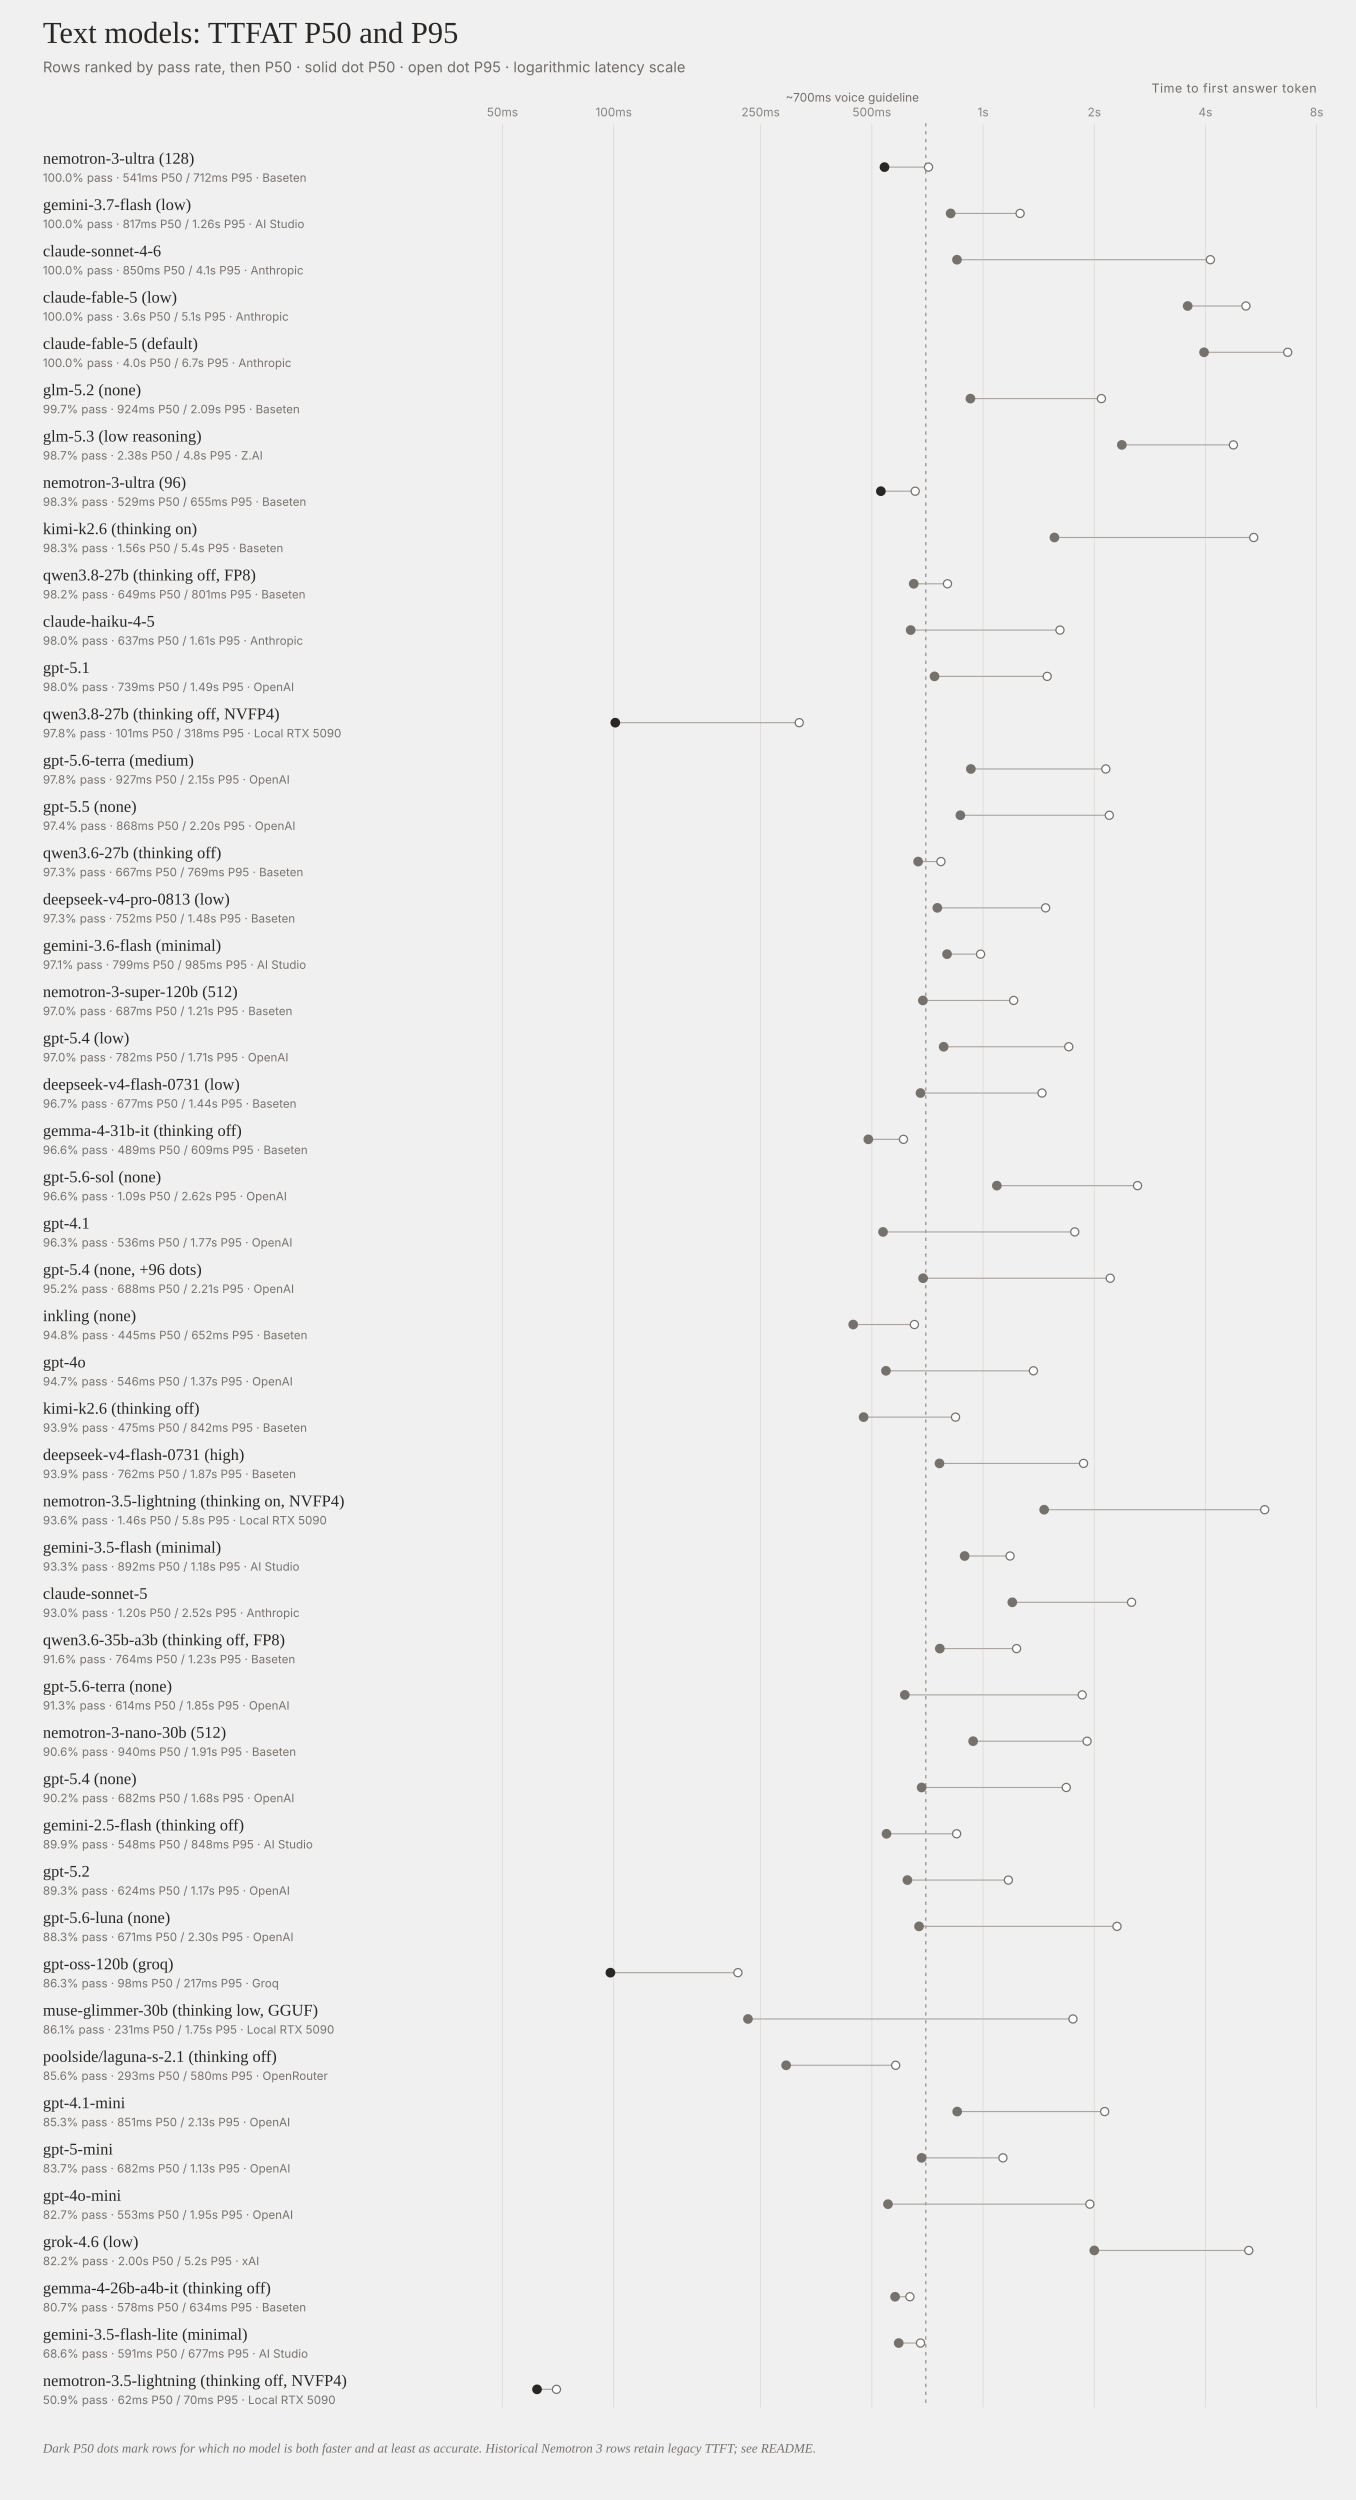
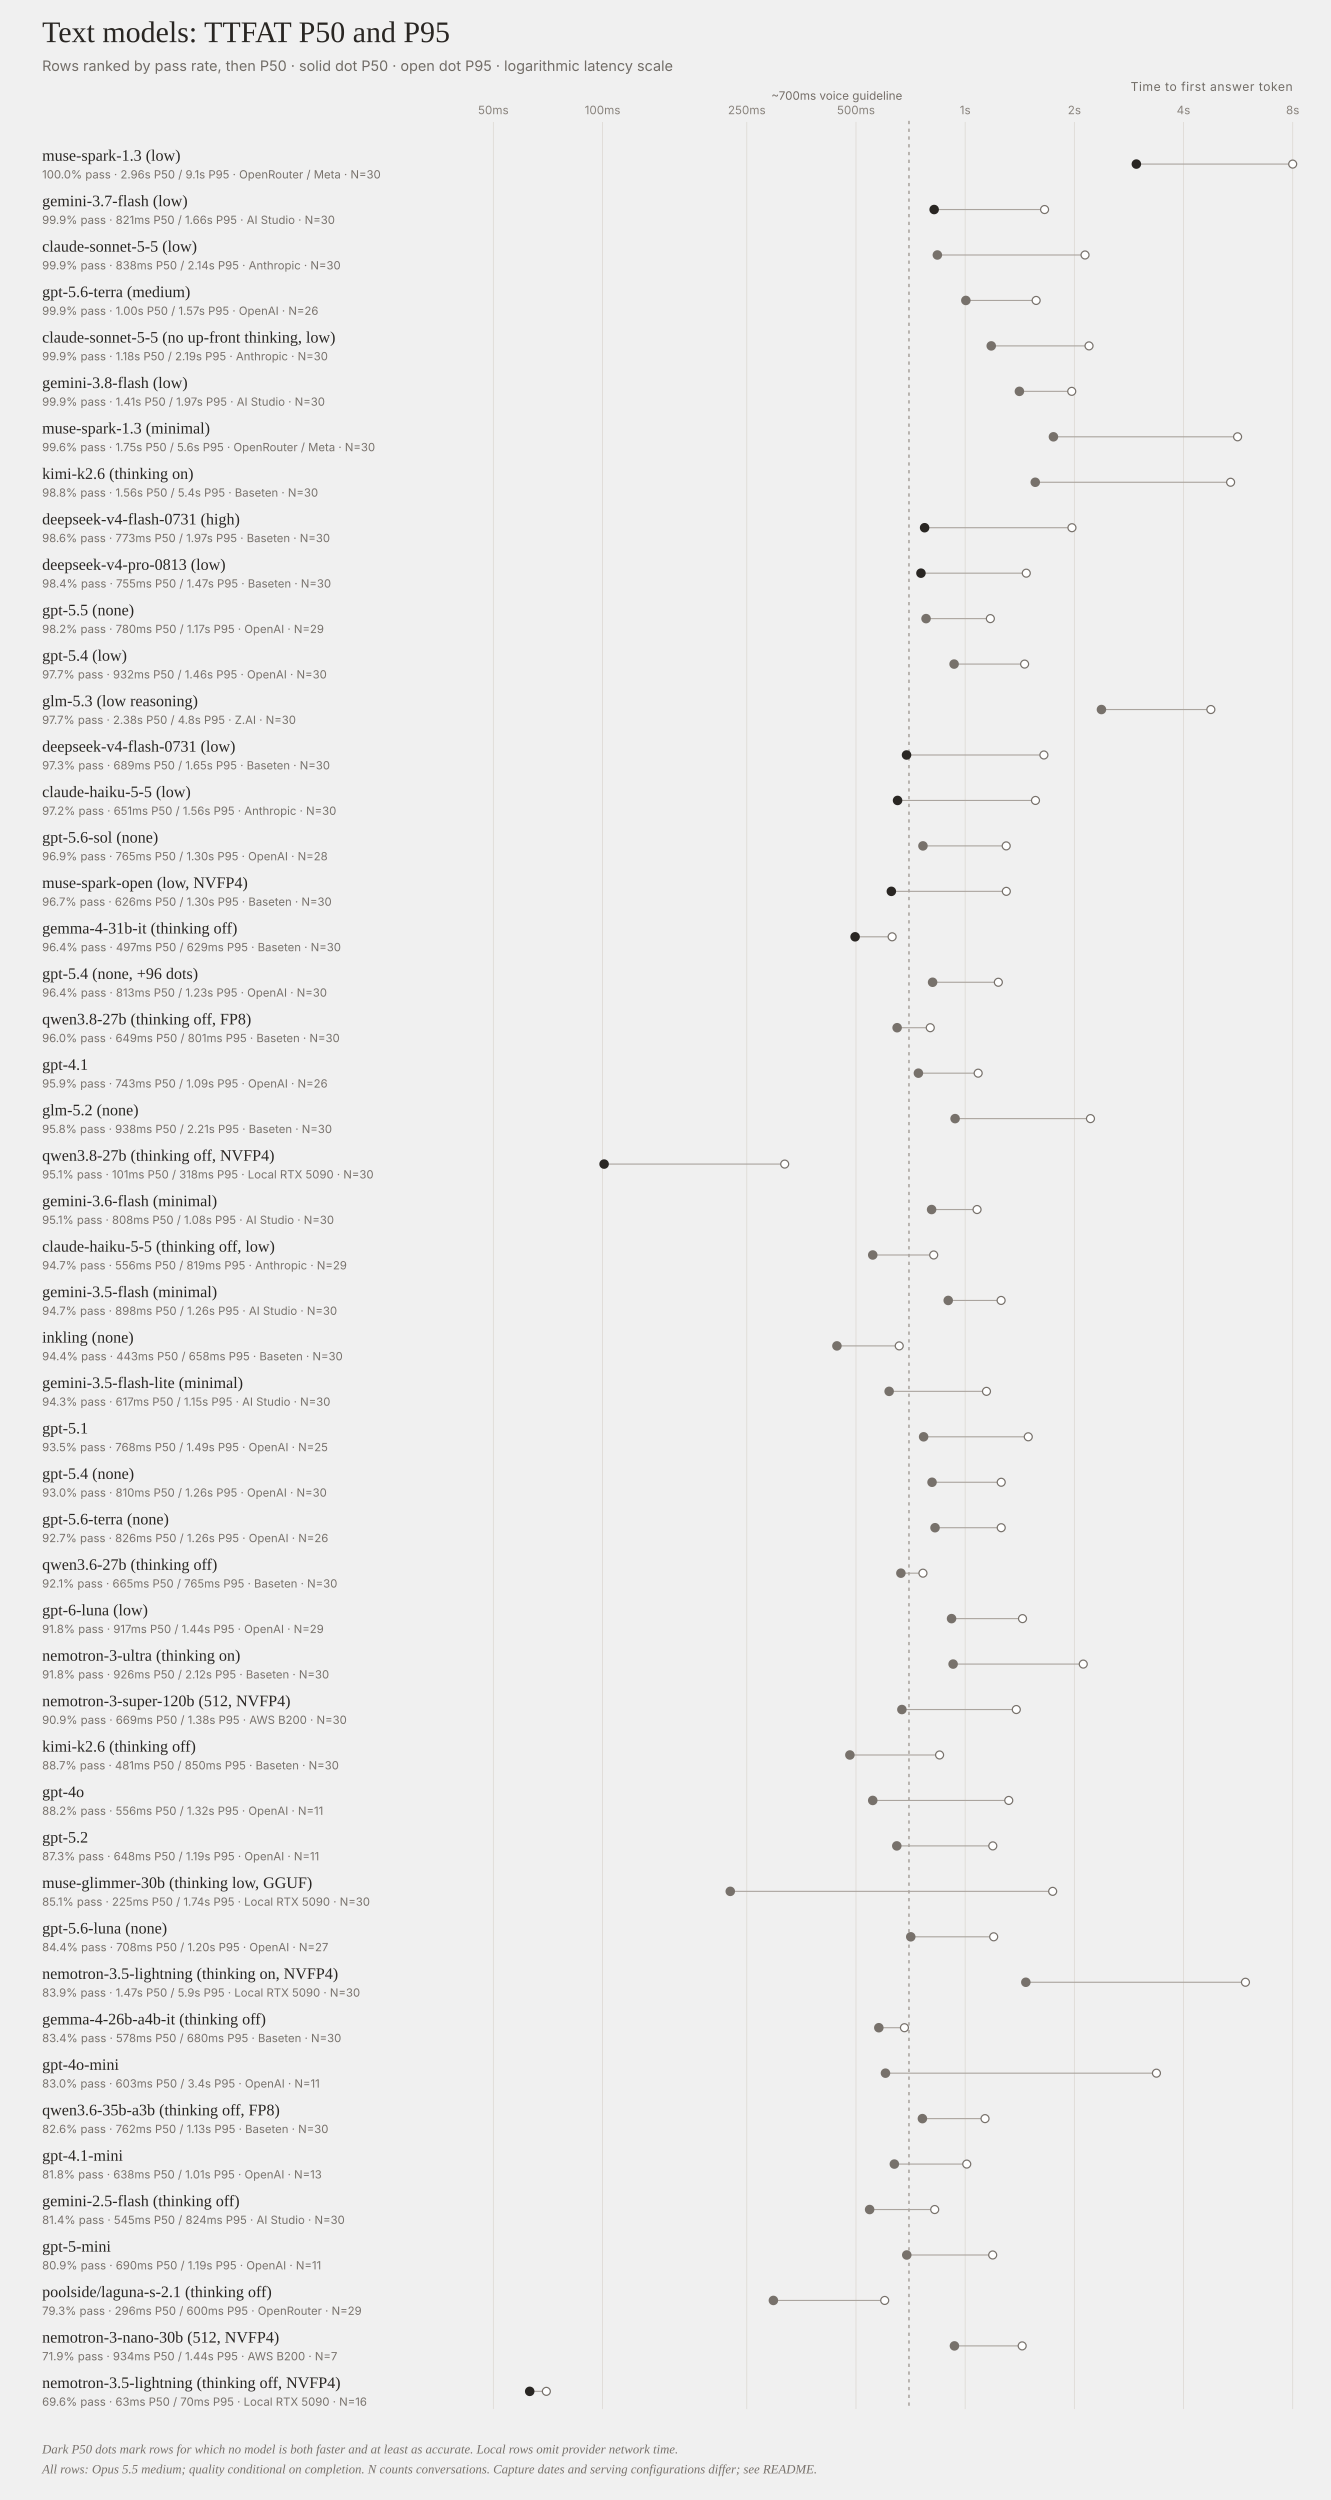
- <svg xmlns="http://www.w3.org/2000/svg" viewBox="0 0 1200 2214" role="img" aria-labelledby="title desc">
+ <svg xmlns="http://www.w3.org/2000/svg" viewBox="0 0 1200 2255" role="img" aria-labelledby="title desc">
  <style>
    text { fill: #292623; font-family: ui-sans-serif, -apple-system, BlinkMacSystemFont, 'Segoe UI', sans-serif; font-variant-numeric: tabular-nums; }
    .title, .model { font-family: Georgia, 'Times New Roman', serif; }
    .title { font-size: 27px; }
    .subtitle { fill: #716c66; font-size: 13px; }
    .axis-label { fill: #716c66; font-size: 11px; letter-spacing: .04em; text-transform: uppercase; }
    .tick { fill: #88827c; font-size: 10.5px; }
    .guide { stroke: #dedad5; stroke-width: .75; }
    .target { stroke: #8c847c; stroke-width: 1; stroke-dasharray: 3 4; }
    .target-label { fill: #736c66; font-size: 10.5px; }
    .model { font-size: 14.5px; }
    .meta { fill: #77716b; font-size: 10.25px; }
    .range { stroke: #aaa49e; stroke-width: 1; }
    .p50 { fill: #77716b; }
    .p50.frontier { fill: #292623; }
    .p95 { fill: #fff; stroke: #77716b; stroke-width: 1.1; }
    .note { fill: #77716b; font-family: Georgia, 'Times New Roman', serif; font-size: 11.5px; font-style: italic; }
  </style>
  <text class="title" x="38" y="38">Text models: TTFAT P50 and P95</text>
  <text class="subtitle" x="38" y="64">Rows ranked by pass rate, then P50 · solid dot P50 · open dot P95 · logarithmic latency scale</text>
  <text class="axis-label" x="1166" y="82" text-anchor="end">Time to first answer token</text>
-   <line class="guide" x1="445.0" y1="110" x2="445.0" y2="2132" />
+   <line class="guide" x1="445.0" y1="110" x2="445.0" y2="2173" />
  <text class="tick" x="445.0" y="103" text-anchor="middle">50ms</text>
-   <line class="guide" x1="543.5" y1="110" x2="543.5" y2="2132" />
+   <line class="guide" x1="543.5" y1="110" x2="543.5" y2="2173" />
  <text class="tick" x="543.5" y="103" text-anchor="middle">100ms</text>
-   <line class="guide" x1="673.6" y1="110" x2="673.6" y2="2132" />
+   <line class="guide" x1="673.6" y1="110" x2="673.6" y2="2173" />
  <text class="tick" x="673.6" y="103" text-anchor="middle">250ms</text>
-   <line class="guide" x1="772.1" y1="110" x2="772.1" y2="2132" />
+   <line class="guide" x1="772.1" y1="110" x2="772.1" y2="2173" />
  <text class="tick" x="772.1" y="103" text-anchor="middle">500ms</text>
-   <line class="guide" x1="870.6" y1="110" x2="870.6" y2="2132" />
+   <line class="guide" x1="870.6" y1="110" x2="870.6" y2="2173" />
  <text class="tick" x="870.6" y="103" text-anchor="middle">1s</text>
-   <line class="guide" x1="969.1" y1="110" x2="969.1" y2="2132" />
+   <line class="guide" x1="969.1" y1="110" x2="969.1" y2="2173" />
  <text class="tick" x="969.1" y="103" text-anchor="middle">2s</text>
-   <line class="guide" x1="1067.5" y1="110" x2="1067.5" y2="2132" />
+   <line class="guide" x1="1067.5" y1="110" x2="1067.5" y2="2173" />
  <text class="tick" x="1067.5" y="103" text-anchor="middle">4s</text>
-   <line class="guide" x1="1166.0" y1="110" x2="1166.0" y2="2132" />
+   <line class="guide" x1="1166.0" y1="110" x2="1166.0" y2="2173" />
  <text class="tick" x="1166.0" y="103" text-anchor="middle">8s</text>
-   <line class="target" x1="819.9" y1="109" x2="819.9" y2="2132" />
+   <line class="target" x1="819.9" y1="109" x2="819.9" y2="2173" />
  <text class="target-label" x="813.9" y="90" text-anchor="end">~700ms voice guideline</text>
-   <text class="model" x="38" y="145">nemotron-3-ultra (128)</text>
-   <text class="meta" x="38" y="161">100.0% pass · 541ms P50 / 712ms P95 · Baseten</text>
-   <line class="range" x1="783.3" y1="148" x2="822.3" y2="148" />
-   <circle class="p50 frontier" cx="783.3" cy="148" r="4.3" />
-   <circle class="p95" cx="822.3" cy="148" r="3.6" />
+   <text class="model" x="38" y="145">muse-spark-1.3 (low)</text>
+   <text class="meta" x="38" y="161">100.0% pass · 2.96s P50 / 9.1s P95 · OpenRouter / Meta · N=30</text>
+   <line class="range" x1="1025.0" y1="148" x2="1166.0" y2="148" />
+   <circle class="p50 frontier" cx="1025.0" cy="148" r="4.3" />
+   <circle class="p95" cx="1166.0" cy="148" r="3.6" />
  <text class="model" x="38" y="186">gemini-3.7-flash (low)</text>
-   <text class="meta" x="38" y="202">100.0% pass · 817ms P50 / 1.26s P95 · AI Studio</text>
-   <line class="range" x1="841.9" y1="189" x2="903.4" y2="189" />
-   <circle class="p50" cx="841.9" cy="189" r="4.3" />
-   <circle class="p95" cx="903.4" cy="189" r="3.6" />
-   <text class="model" x="38" y="227">claude-sonnet-4-6</text>
-   <text class="meta" x="38" y="243">100.0% pass · 850ms P50 / 4.1s P95 · Anthropic</text>
-   <line class="range" x1="847.5" y1="230" x2="1071.9" y2="230" />
-   <circle class="p50" cx="847.5" cy="230" r="4.3" />
-   <circle class="p95" cx="1071.9" cy="230" r="3.6" />
-   <text class="model" x="38" y="268">claude-fable-5 (low)</text>
-   <text class="meta" x="38" y="284">100.0% pass · 3.6s P50 / 5.1s P95 · Anthropic</text>
-   <line class="range" x1="1051.8" y1="271" x2="1103.4" y2="271" />
-   <circle class="p50" cx="1051.8" cy="271" r="4.3" />
-   <circle class="p95" cx="1103.4" cy="271" r="3.6" />
-   <text class="model" x="38" y="309">claude-fable-5 (default)</text>
-   <text class="meta" x="38" y="325">100.0% pass · 4.0s P50 / 6.7s P95 · Anthropic</text>
-   <line class="range" x1="1066.3" y1="312" x2="1140.4" y2="312" />
-   <circle class="p50" cx="1066.3" cy="312" r="4.3" />
-   <circle class="p95" cx="1140.4" cy="312" r="3.6" />
-   <text class="model" x="38" y="350">glm-5.2 (none)</text>
-   <text class="meta" x="38" y="366">99.7% pass · 924ms P50 / 2.09s P95 · Baseten</text>
-   <line class="range" x1="859.4" y1="353" x2="975.4" y2="353" />
-   <circle class="p50" cx="859.4" cy="353" r="4.3" />
-   <circle class="p95" cx="975.4" cy="353" r="3.6" />
-   <text class="model" x="38" y="391">glm-5.3 (low reasoning)</text>
-   <text class="meta" x="38" y="407">98.7% pass · 2.38s P50 / 4.8s P95 · Z.AI</text>
-   <line class="range" x1="993.5" y1="394" x2="1092.3" y2="394" />
-   <circle class="p50" cx="993.5" cy="394" r="4.3" />
-   <circle class="p95" cx="1092.3" cy="394" r="3.6" />
-   <text class="model" x="38" y="432">nemotron-3-ultra (96)</text>
-   <text class="meta" x="38" y="448">98.3% pass · 529ms P50 / 655ms P95 · Baseten</text>
-   <line class="range" x1="780.1" y1="435" x2="810.5" y2="435" />
-   <circle class="p50 frontier" cx="780.1" cy="435" r="4.3" />
-   <circle class="p95" cx="810.5" cy="435" r="3.6" />
-   <text class="model" x="38" y="473">kimi-k2.6 (thinking on)</text>
-   <text class="meta" x="38" y="489">98.3% pass · 1.56s P50 / 5.4s P95 · Baseten</text>
-   <line class="range" x1="933.8" y1="476" x2="1110.3" y2="476" />
-   <circle class="p50" cx="933.8" cy="476" r="4.3" />
-   <circle class="p95" cx="1110.3" cy="476" r="3.6" />
-   <text class="model" x="38" y="514">qwen3.8-27b (thinking off, FP8)</text>
-   <text class="meta" x="38" y="530">98.2% pass · 649ms P50 / 801ms P95 · Baseten</text>
-   <line class="range" x1="809.2" y1="517" x2="839.1" y2="517" />
-   <circle class="p50" cx="809.2" cy="517" r="4.3" />
-   <circle class="p95" cx="839.1" cy="517" r="3.6" />
-   <text class="model" x="38" y="555">claude-haiku-4-5</text>
-   <text class="meta" x="38" y="571">98.0% pass · 637ms P50 / 1.61s P95 · Anthropic</text>
-   <line class="range" x1="806.5" y1="558" x2="938.7" y2="558" />
-   <circle class="p50" cx="806.5" cy="558" r="4.3" />
-   <circle class="p95" cx="938.7" cy="558" r="3.6" />
-   <text class="model" x="38" y="596">gpt-5.1</text>
-   <text class="meta" x="38" y="612">98.0% pass · 739ms P50 / 1.49s P95 · OpenAI</text>
-   <line class="range" x1="827.6" y1="599" x2="927.4" y2="599" />
-   <circle class="p50" cx="827.6" cy="599" r="4.3" />
-   <circle class="p95" cx="927.4" cy="599" r="3.6" />
-   <text class="model" x="38" y="637">qwen3.8-27b (thinking off, NVFP4)</text>
-   <text class="meta" x="38" y="653">97.8% pass · 101ms P50 / 318ms P95 · Local RTX 5090</text>
-   <line class="range" x1="544.9" y1="640" x2="707.8" y2="640" />
-   <circle class="p50 frontier" cx="544.9" cy="640" r="4.3" />
-   <circle class="p95" cx="707.8" cy="640" r="3.6" />
-   <text class="model" x="38" y="678">gpt-5.6-terra (medium)</text>
-   <text class="meta" x="38" y="694">97.8% pass · 927ms P50 / 2.15s P95 · OpenAI</text>
-   <line class="range" x1="859.8" y1="681" x2="979.3" y2="681" />
-   <circle class="p50" cx="859.8" cy="681" r="4.3" />
-   <circle class="p95" cx="979.3" cy="681" r="3.6" />
-   <text class="model" x="38" y="719">gpt-5.5 (none)</text>
-   <text class="meta" x="38" y="735">97.4% pass · 868ms P50 / 2.20s P95 · OpenAI</text>
-   <line class="range" x1="850.5" y1="722" x2="982.4" y2="722" />
-   <circle class="p50" cx="850.5" cy="722" r="4.3" />
-   <circle class="p95" cx="982.4" cy="722" r="3.6" />
-   <text class="model" x="38" y="760">qwen3.6-27b (thinking off)</text>
-   <text class="meta" x="38" y="776">97.3% pass · 667ms P50 / 769ms P95 · Baseten</text>
-   <line class="range" x1="813.1" y1="763" x2="833.3" y2="763" />
-   <circle class="p50" cx="813.1" cy="763" r="4.3" />
-   <circle class="p95" cx="833.3" cy="763" r="3.6" />
-   <text class="model" x="38" y="801">deepseek-v4-pro-0813 (low)</text>
-   <text class="meta" x="38" y="817">97.3% pass · 752ms P50 / 1.48s P95 · Baseten</text>
-   <line class="range" x1="830.1" y1="804" x2="926.0" y2="804" />
-   <circle class="p50" cx="830.1" cy="804" r="4.3" />
-   <circle class="p95" cx="926.0" cy="804" r="3.6" />
-   <text class="model" x="38" y="842">gemini-3.6-flash (minimal)</text>
-   <text class="meta" x="38" y="858">97.1% pass · 799ms P50 / 985ms P95 · AI Studio</text>
-   <line class="range" x1="838.7" y1="845" x2="868.4" y2="845" />
-   <circle class="p50" cx="838.7" cy="845" r="4.3" />
-   <circle class="p95" cx="868.4" cy="845" r="3.6" />
-   <text class="model" x="38" y="883">nemotron-3-super-120b (512)</text>
-   <text class="meta" x="38" y="899">97.0% pass · 687ms P50 / 1.21s P95 · Baseten</text>
-   <line class="range" x1="817.3" y1="886" x2="897.7" y2="886" />
-   <circle class="p50" cx="817.3" cy="886" r="4.3" />
-   <circle class="p95" cx="897.7" cy="886" r="3.6" />
-   <text class="model" x="38" y="924">gpt-5.4 (low)</text>
-   <text class="meta" x="38" y="940">97.0% pass · 782ms P50 / 1.71s P95 · OpenAI</text>
-   <line class="range" x1="835.7" y1="927" x2="946.5" y2="927" />
-   <circle class="p50" cx="835.7" cy="927" r="4.3" />
-   <circle class="p95" cx="946.5" cy="927" r="3.6" />
-   <text class="model" x="38" y="965">deepseek-v4-flash-0731 (low)</text>
-   <text class="meta" x="38" y="981">96.7% pass · 677ms P50 / 1.44s P95 · Baseten</text>
-   <line class="range" x1="815.2" y1="968" x2="922.8" y2="968" />
-   <circle class="p50" cx="815.2" cy="968" r="4.3" />
-   <circle class="p95" cx="922.8" cy="968" r="3.6" />
-   <text class="model" x="38" y="1006">gemma-4-31b-it (thinking off)</text>
-   <text class="meta" x="38" y="1022">96.6% pass · 489ms P50 / 609ms P95 · Baseten</text>
-   <line class="range" x1="769.0" y1="1009" x2="800.1" y2="1009" />
-   <circle class="p50" cx="769.0" cy="1009" r="4.3" />
-   <circle class="p95" cx="800.1" cy="1009" r="3.6" />
-   <text class="model" x="38" y="1047">gpt-5.6-sol (none)</text>
-   <text class="meta" x="38" y="1063">96.6% pass · 1.09s P50 / 2.62s P95 · OpenAI</text>
-   <line class="range" x1="882.8" y1="1050" x2="1007.4" y2="1050" />
-   <circle class="p50" cx="882.8" cy="1050" r="4.3" />
-   <circle class="p95" cx="1007.4" cy="1050" r="3.6" />
-   <text class="model" x="38" y="1088">gpt-4.1</text>
-   <text class="meta" x="38" y="1104">96.3% pass · 536ms P50 / 1.77s P95 · OpenAI</text>
-   <line class="range" x1="782.0" y1="1091" x2="951.8" y2="1091" />
-   <circle class="p50" cx="782.0" cy="1091" r="4.3" />
-   <circle class="p95" cx="951.8" cy="1091" r="3.6" />
-   <text class="model" x="38" y="1129">gpt-5.4 (none, +96 dots)</text>
-   <text class="meta" x="38" y="1145">95.2% pass · 688ms P50 / 2.21s P95 · OpenAI</text>
-   <line class="range" x1="817.5" y1="1132" x2="983.2" y2="1132" />
-   <circle class="p50" cx="817.5" cy="1132" r="4.3" />
-   <circle class="p95" cx="983.2" cy="1132" r="3.6" />
-   <text class="model" x="38" y="1170">inkling (none)</text>
-   <text class="meta" x="38" y="1186">94.8% pass · 445ms P50 / 652ms P95 · Baseten</text>
-   <line class="range" x1="755.6" y1="1173" x2="809.8" y2="1173" />
-   <circle class="p50" cx="755.6" cy="1173" r="4.3" />
-   <circle class="p95" cx="809.8" cy="1173" r="3.6" />
-   <text class="model" x="38" y="1211">gpt-4o</text>
-   <text class="meta" x="38" y="1227">94.7% pass · 546ms P50 / 1.37s P95 · OpenAI</text>
-   <line class="range" x1="784.6" y1="1214" x2="915.2" y2="1214" />
-   <circle class="p50" cx="784.6" cy="1214" r="4.3" />
-   <circle class="p95" cx="915.2" cy="1214" r="3.6" />
-   <text class="model" x="38" y="1252">kimi-k2.6 (thinking off)</text>
-   <text class="meta" x="38" y="1268">93.9% pass · 475ms P50 / 842ms P95 · Baseten</text>
-   <line class="range" x1="764.8" y1="1255" x2="846.2" y2="1255" />
-   <circle class="p50" cx="764.8" cy="1255" r="4.3" />
-   <circle class="p95" cx="846.2" cy="1255" r="3.6" />
-   <text class="model" x="38" y="1293">deepseek-v4-flash-0731 (high)</text>
-   <text class="meta" x="38" y="1309">93.9% pass · 762ms P50 / 1.87s P95 · Baseten</text>
-   <line class="range" x1="832.0" y1="1296" x2="959.6" y2="1296" />
-   <circle class="p50" cx="832.0" cy="1296" r="4.3" />
-   <circle class="p95" cx="959.6" cy="1296" r="3.6" />
-   <text class="model" x="38" y="1334">nemotron-3.5-lightning (thinking on, NVFP4)</text>
-   <text class="meta" x="38" y="1350">93.6% pass · 1.46s P50 / 5.8s P95 · Local RTX 5090</text>
-   <line class="range" x1="924.7" y1="1337" x2="1120.0" y2="1337" />
-   <circle class="p50" cx="924.7" cy="1337" r="4.3" />
-   <circle class="p95" cx="1120.0" cy="1337" r="3.6" />
-   <text class="model" x="38" y="1375">gemini-3.5-flash (minimal)</text>
-   <text class="meta" x="38" y="1391">93.3% pass · 892ms P50 / 1.18s P95 · AI Studio</text>
-   <line class="range" x1="854.3" y1="1378" x2="894.5" y2="1378" />
-   <circle class="p50" cx="854.3" cy="1378" r="4.3" />
-   <circle class="p95" cx="894.5" cy="1378" r="3.6" />
-   <text class="model" x="38" y="1416">claude-sonnet-5</text>
-   <text class="meta" x="38" y="1432">93.0% pass · 1.20s P50 / 2.52s P95 · Anthropic</text>
-   <line class="range" x1="896.5" y1="1419" x2="1002.1" y2="1419" />
-   <circle class="p50" cx="896.5" cy="1419" r="4.3" />
-   <circle class="p95" cx="1002.1" cy="1419" r="3.6" />
-   <text class="model" x="38" y="1457">qwen3.6-35b-a3b (thinking off, FP8)</text>
-   <text class="meta" x="38" y="1473">91.6% pass · 764ms P50 / 1.23s P95 · Baseten</text>
-   <line class="range" x1="832.3" y1="1460" x2="900.3" y2="1460" />
-   <circle class="p50" cx="832.3" cy="1460" r="4.3" />
-   <circle class="p95" cx="900.3" cy="1460" r="3.6" />
-   <text class="model" x="38" y="1498">gpt-5.6-terra (none)</text>
-   <text class="meta" x="38" y="1514">91.3% pass · 614ms P50 / 1.85s P95 · OpenAI</text>
-   <line class="range" x1="801.3" y1="1501" x2="958.4" y2="1501" />
-   <circle class="p50" cx="801.3" cy="1501" r="4.3" />
-   <circle class="p95" cx="958.4" cy="1501" r="3.6" />
-   <text class="model" x="38" y="1539">nemotron-3-nano-30b (512)</text>
-   <text class="meta" x="38" y="1555">90.6% pass · 940ms P50 / 1.91s P95 · Baseten</text>
-   <line class="range" x1="861.8" y1="1542" x2="962.7" y2="1542" />
-   <circle class="p50" cx="861.8" cy="1542" r="4.3" />
-   <circle class="p95" cx="962.7" cy="1542" r="3.6" />
-   <text class="model" x="38" y="1580">gpt-5.4 (none)</text>
-   <text class="meta" x="38" y="1596">90.2% pass · 682ms P50 / 1.68s P95 · OpenAI</text>
-   <line class="range" x1="816.2" y1="1583" x2="944.3" y2="1583" />
-   <circle class="p50" cx="816.2" cy="1583" r="4.3" />
-   <circle class="p95" cx="944.3" cy="1583" r="3.6" />
-   <text class="model" x="38" y="1621">gemini-2.5-flash (thinking off)</text>
-   <text class="meta" x="38" y="1637">89.9% pass · 548ms P50 / 848ms P95 · AI Studio</text>
-   <line class="range" x1="785.1" y1="1624" x2="847.2" y2="1624" />
-   <circle class="p50" cx="785.1" cy="1624" r="4.3" />
-   <circle class="p95" cx="847.2" cy="1624" r="3.6" />
+   <text class="meta" x="38" y="202">99.9% pass · 821ms P50 / 1.66s P95 · AI Studio · N=30</text>
+   <line class="range" x1="842.6" y1="189" x2="942.2" y2="189" />
+   <circle class="p50 frontier" cx="842.6" cy="189" r="4.3" />
+   <circle class="p95" cx="942.2" cy="189" r="3.6" />
+   <text class="model" x="38" y="227">claude-sonnet-5-5 (low)</text>
+   <text class="meta" x="38" y="243">99.9% pass · 838ms P50 / 2.14s P95 · Anthropic · N=30</text>
+   <line class="range" x1="845.5" y1="230" x2="978.7" y2="230" />
+   <circle class="p50" cx="845.5" cy="230" r="4.3" />
+   <circle class="p95" cx="978.7" cy="230" r="3.6" />
+   <text class="model" x="38" y="268">gpt-5.6-terra (medium)</text>
+   <text class="meta" x="38" y="284">99.9% pass · 1.00s P50 / 1.57s P95 · OpenAI · N=26</text>
+   <line class="range" x1="871.2" y1="271" x2="934.6" y2="271" />
+   <circle class="p50" cx="871.2" cy="271" r="4.3" />
+   <circle class="p95" cx="934.6" cy="271" r="3.6" />
+   <text class="model" x="38" y="309">claude-sonnet-5-5 (no up-front thinking, low)</text>
+   <text class="meta" x="38" y="325">99.9% pass · 1.18s P50 / 2.19s P95 · Anthropic · N=30</text>
+   <line class="range" x1="894.1" y1="312" x2="982.3" y2="312" />
+   <circle class="p50" cx="894.1" cy="312" r="4.3" />
+   <circle class="p95" cx="982.3" cy="312" r="3.6" />
+   <text class="model" x="38" y="350">gemini-3.8-flash (low)</text>
+   <text class="meta" x="38" y="366">99.9% pass · 1.41s P50 / 1.97s P95 · AI Studio · N=30</text>
+   <line class="range" x1="919.5" y1="353" x2="966.7" y2="353" />
+   <circle class="p50" cx="919.5" cy="353" r="4.3" />
+   <circle class="p95" cx="966.7" cy="353" r="3.6" />
+   <text class="model" x="38" y="391">muse-spark-1.3 (minimal)</text>
+   <text class="meta" x="38" y="407">99.6% pass · 1.75s P50 / 5.6s P95 · OpenRouter / Meta · N=30</text>
+   <line class="range" x1="950.2" y1="394" x2="1116.3" y2="394" />
+   <circle class="p50" cx="950.2" cy="394" r="4.3" />
+   <circle class="p95" cx="1116.3" cy="394" r="3.6" />
+   <text class="model" x="38" y="432">kimi-k2.6 (thinking on)</text>
+   <text class="meta" x="38" y="448">98.8% pass · 1.56s P50 / 5.4s P95 · Baseten · N=30</text>
+   <line class="range" x1="933.8" y1="435" x2="1110.0" y2="435" />
+   <circle class="p50" cx="933.8" cy="435" r="4.3" />
+   <circle class="p95" cx="1110.0" cy="435" r="3.6" />
+   <text class="model" x="38" y="473">deepseek-v4-flash-0731 (high)</text>
+   <text class="meta" x="38" y="489">98.6% pass · 773ms P50 / 1.97s P95 · Baseten · N=30</text>
+   <line class="range" x1="834.0" y1="476" x2="966.9" y2="476" />
+   <circle class="p50 frontier" cx="834.0" cy="476" r="4.3" />
+   <circle class="p95" cx="966.9" cy="476" r="3.6" />
+   <text class="model" x="38" y="514">deepseek-v4-pro-0813 (low)</text>
+   <text class="meta" x="38" y="530">98.4% pass · 755ms P50 / 1.47s P95 · Baseten · N=30</text>
+   <line class="range" x1="830.7" y1="517" x2="925.7" y2="517" />
+   <circle class="p50 frontier" cx="830.7" cy="517" r="4.3" />
+   <circle class="p95" cx="925.7" cy="517" r="3.6" />
+   <text class="model" x="38" y="555">gpt-5.5 (none)</text>
+   <text class="meta" x="38" y="571">98.2% pass · 780ms P50 / 1.17s P95 · OpenAI · N=29</text>
+   <line class="range" x1="835.3" y1="558" x2="893.3" y2="558" />
+   <circle class="p50" cx="835.3" cy="558" r="4.3" />
+   <circle class="p95" cx="893.3" cy="558" r="3.6" />
+   <text class="model" x="38" y="596">gpt-5.4 (low)</text>
+   <text class="meta" x="38" y="612">97.7% pass · 932ms P50 / 1.46s P95 · OpenAI · N=30</text>
+   <line class="range" x1="860.6" y1="599" x2="924.2" y2="599" />
+   <circle class="p50" cx="860.6" cy="599" r="4.3" />
+   <circle class="p95" cx="924.2" cy="599" r="3.6" />
+   <text class="model" x="38" y="637">glm-5.3 (low reasoning)</text>
+   <text class="meta" x="38" y="653">97.7% pass · 2.38s P50 / 4.8s P95 · Z.AI · N=30</text>
+   <line class="range" x1="993.5" y1="640" x2="1092.2" y2="640" />
+   <circle class="p50" cx="993.5" cy="640" r="4.3" />
+   <circle class="p95" cx="1092.2" cy="640" r="3.6" />
+   <text class="model" x="38" y="678">deepseek-v4-flash-0731 (low)</text>
+   <text class="meta" x="38" y="694">97.3% pass · 689ms P50 / 1.65s P95 · Baseten · N=30</text>
+   <line class="range" x1="817.7" y1="681" x2="941.6" y2="681" />
+   <circle class="p50 frontier" cx="817.7" cy="681" r="4.3" />
+   <circle class="p95" cx="941.6" cy="681" r="3.6" />
+   <text class="model" x="38" y="719">claude-haiku-5-5 (low)</text>
+   <text class="meta" x="38" y="735">97.2% pass · 651ms P50 / 1.56s P95 · Anthropic · N=30</text>
+   <line class="range" x1="809.6" y1="722" x2="934.0" y2="722" />
+   <circle class="p50 frontier" cx="809.6" cy="722" r="4.3" />
+   <circle class="p95" cx="934.0" cy="722" r="3.6" />
+   <text class="model" x="38" y="760">gpt-5.6-sol (none)</text>
+   <text class="meta" x="38" y="776">96.9% pass · 765ms P50 / 1.30s P95 · OpenAI · N=28</text>
+   <line class="range" x1="832.5" y1="763" x2="907.6" y2="763" />
+   <circle class="p50" cx="832.5" cy="763" r="4.3" />
+   <circle class="p95" cx="907.6" cy="763" r="3.6" />
+   <text class="model" x="38" y="801">muse-spark-open (low, NVFP4)</text>
+   <text class="meta" x="38" y="817">96.7% pass · 626ms P50 / 1.30s P95 · Baseten · N=30</text>
+   <line class="range" x1="804.0" y1="804" x2="907.7" y2="804" />
+   <circle class="p50 frontier" cx="804.0" cy="804" r="4.3" />
+   <circle class="p95" cx="907.7" cy="804" r="3.6" />
+   <text class="model" x="38" y="842">gemma-4-31b-it (thinking off)</text>
+   <text class="meta" x="38" y="858">96.4% pass · 497ms P50 / 629ms P95 · Baseten · N=30</text>
+   <line class="range" x1="771.3" y1="845" x2="804.7" y2="845" />
+   <circle class="p50 frontier" cx="771.3" cy="845" r="4.3" />
+   <circle class="p95" cx="804.7" cy="845" r="3.6" />
+   <text class="model" x="38" y="883">gpt-5.4 (none, +96 dots)</text>
+   <text class="meta" x="38" y="899">96.4% pass · 813ms P50 / 1.23s P95 · OpenAI · N=30</text>
+   <line class="range" x1="841.2" y1="886" x2="900.5" y2="886" />
+   <circle class="p50" cx="841.2" cy="886" r="4.3" />
+   <circle class="p95" cx="900.5" cy="886" r="3.6" />
+   <text class="model" x="38" y="924">qwen3.8-27b (thinking off, FP8)</text>
+   <text class="meta" x="38" y="940">96.0% pass · 649ms P50 / 801ms P95 · Baseten · N=30</text>
+   <line class="range" x1="809.2" y1="927" x2="839.1" y2="927" />
+   <circle class="p50" cx="809.2" cy="927" r="4.3" />
+   <circle class="p95" cx="839.1" cy="927" r="3.6" />
+   <text class="model" x="38" y="965">gpt-4.1</text>
+   <text class="meta" x="38" y="981">95.9% pass · 743ms P50 / 1.09s P95 · OpenAI · N=26</text>
+   <line class="range" x1="828.4" y1="968" x2="882.3" y2="968" />
+   <circle class="p50" cx="828.4" cy="968" r="4.3" />
+   <circle class="p95" cx="882.3" cy="968" r="3.6" />
+   <text class="model" x="38" y="1006">glm-5.2 (none)</text>
+   <text class="meta" x="38" y="1022">95.8% pass · 938ms P50 / 2.21s P95 · Baseten · N=30</text>
+   <line class="range" x1="861.5" y1="1009" x2="983.6" y2="1009" />
+   <circle class="p50" cx="861.5" cy="1009" r="4.3" />
+   <circle class="p95" cx="983.6" cy="1009" r="3.6" />
+   <text class="model" x="38" y="1047">qwen3.8-27b (thinking off, NVFP4)</text>
+   <text class="meta" x="38" y="1063">95.1% pass · 101ms P50 / 318ms P95 · Local RTX 5090 · N=30</text>
+   <line class="range" x1="544.9" y1="1050" x2="707.8" y2="1050" />
+   <circle class="p50 frontier" cx="544.9" cy="1050" r="4.3" />
+   <circle class="p95" cx="707.8" cy="1050" r="3.6" />
+   <text class="model" x="38" y="1088">gemini-3.6-flash (minimal)</text>
+   <text class="meta" x="38" y="1104">95.1% pass · 808ms P50 / 1.08s P95 · AI Studio · N=30</text>
+   <line class="range" x1="840.3" y1="1091" x2="881.3" y2="1091" />
+   <circle class="p50" cx="840.3" cy="1091" r="4.3" />
+   <circle class="p95" cx="881.3" cy="1091" r="3.6" />
+   <text class="model" x="38" y="1129">claude-haiku-5-5 (thinking off, low)</text>
+   <text class="meta" x="38" y="1145">94.7% pass · 556ms P50 / 819ms P95 · Anthropic · N=29</text>
+   <line class="range" x1="787.2" y1="1132" x2="842.2" y2="1132" />
+   <circle class="p50" cx="787.2" cy="1132" r="4.3" />
+   <circle class="p95" cx="842.2" cy="1132" r="3.6" />
+   <text class="model" x="38" y="1170">gemini-3.5-flash (minimal)</text>
+   <text class="meta" x="38" y="1186">94.7% pass · 898ms P50 / 1.26s P95 · AI Studio · N=30</text>
+   <line class="range" x1="855.3" y1="1173" x2="903.0" y2="1173" />
+   <circle class="p50" cx="855.3" cy="1173" r="4.3" />
+   <circle class="p95" cx="903.0" cy="1173" r="3.6" />
+   <text class="model" x="38" y="1211">inkling (none)</text>
+   <text class="meta" x="38" y="1227">94.4% pass · 443ms P50 / 658ms P95 · Baseten · N=30</text>
+   <line class="range" x1="754.9" y1="1214" x2="811.1" y2="1214" />
+   <circle class="p50" cx="754.9" cy="1214" r="4.3" />
+   <circle class="p95" cx="811.1" cy="1214" r="3.6" />
+   <text class="model" x="38" y="1252">gemini-3.5-flash-lite (minimal)</text>
+   <text class="meta" x="38" y="1268">94.3% pass · 617ms P50 / 1.15s P95 · AI Studio · N=30</text>
+   <line class="range" x1="802.0" y1="1255" x2="889.8" y2="1255" />
+   <circle class="p50" cx="802.0" cy="1255" r="4.3" />
+   <circle class="p95" cx="889.8" cy="1255" r="3.6" />
+   <text class="model" x="38" y="1293">gpt-5.1</text>
+   <text class="meta" x="38" y="1309">93.5% pass · 768ms P50 / 1.49s P95 · OpenAI · N=25</text>
+   <line class="range" x1="833.1" y1="1296" x2="927.5" y2="1296" />
+   <circle class="p50" cx="833.1" cy="1296" r="4.3" />
+   <circle class="p95" cx="927.5" cy="1296" r="3.6" />
+   <text class="model" x="38" y="1334">gpt-5.4 (none)</text>
+   <text class="meta" x="38" y="1350">93.0% pass · 810ms P50 / 1.26s P95 · OpenAI · N=30</text>
+   <line class="range" x1="840.7" y1="1337" x2="903.1" y2="1337" />
+   <circle class="p50" cx="840.7" cy="1337" r="4.3" />
+   <circle class="p95" cx="903.1" cy="1337" r="3.6" />
+   <text class="model" x="38" y="1375">gpt-5.6-terra (none)</text>
+   <text class="meta" x="38" y="1391">92.7% pass · 826ms P50 / 1.26s P95 · OpenAI · N=26</text>
+   <line class="range" x1="843.4" y1="1378" x2="903.1" y2="1378" />
+   <circle class="p50" cx="843.4" cy="1378" r="4.3" />
+   <circle class="p95" cx="903.1" cy="1378" r="3.6" />
+   <text class="model" x="38" y="1416">qwen3.6-27b (thinking off)</text>
+   <text class="meta" x="38" y="1432">92.1% pass · 665ms P50 / 765ms P95 · Baseten · N=30</text>
+   <line class="range" x1="812.6" y1="1419" x2="832.5" y2="1419" />
+   <circle class="p50" cx="812.6" cy="1419" r="4.3" />
+   <circle class="p95" cx="832.5" cy="1419" r="3.6" />
+   <text class="model" x="38" y="1457">gpt-6-luna (low)</text>
+   <text class="meta" x="38" y="1473">91.8% pass · 917ms P50 / 1.44s P95 · OpenAI · N=29</text>
+   <line class="range" x1="858.3" y1="1460" x2="922.3" y2="1460" />
+   <circle class="p50" cx="858.3" cy="1460" r="4.3" />
+   <circle class="p95" cx="922.3" cy="1460" r="3.6" />
+   <text class="model" x="38" y="1498">nemotron-3-ultra (thinking on)</text>
+   <text class="meta" x="38" y="1514">91.8% pass · 926ms P50 / 2.12s P95 · Baseten · N=30</text>
+   <line class="range" x1="859.7" y1="1501" x2="977.1" y2="1501" />
+   <circle class="p50" cx="859.7" cy="1501" r="4.3" />
+   <circle class="p95" cx="977.1" cy="1501" r="3.6" />
+   <text class="model" x="38" y="1539">nemotron-3-super-120b (512, NVFP4)</text>
+   <text class="meta" x="38" y="1555">90.9% pass · 669ms P50 / 1.38s P95 · AWS B200 · N=30</text>
+   <line class="range" x1="813.5" y1="1542" x2="916.7" y2="1542" />
+   <circle class="p50" cx="813.5" cy="1542" r="4.3" />
+   <circle class="p95" cx="916.7" cy="1542" r="3.6" />
+   <text class="model" x="38" y="1580">kimi-k2.6 (thinking off)</text>
+   <text class="meta" x="38" y="1596">88.7% pass · 481ms P50 / 850ms P95 · Baseten · N=30</text>
+   <line class="range" x1="766.6" y1="1583" x2="847.5" y2="1583" />
+   <circle class="p50" cx="766.6" cy="1583" r="4.3" />
+   <circle class="p95" cx="847.5" cy="1583" r="3.6" />
+   <text class="model" x="38" y="1621">gpt-4o</text>
+   <text class="meta" x="38" y="1637">88.2% pass · 556ms P50 / 1.32s P95 · OpenAI · N=11</text>
+   <line class="range" x1="787.2" y1="1624" x2="909.9" y2="1624" />
+   <circle class="p50" cx="787.2" cy="1624" r="4.3" />
+   <circle class="p95" cx="909.9" cy="1624" r="3.6" />
  <text class="model" x="38" y="1662">gpt-5.2</text>
-   <text class="meta" x="38" y="1678">89.3% pass · 624ms P50 / 1.17s P95 · OpenAI</text>
-   <line class="range" x1="803.6" y1="1665" x2="893.0" y2="1665" />
-   <circle class="p50" cx="803.6" cy="1665" r="4.3" />
-   <circle class="p95" cx="893.0" cy="1665" r="3.6" />
-   <text class="model" x="38" y="1703">gpt-5.6-luna (none)</text>
-   <text class="meta" x="38" y="1719">88.3% pass · 671ms P50 / 2.30s P95 · OpenAI</text>
-   <line class="range" x1="813.9" y1="1706" x2="989.2" y2="1706" />
-   <circle class="p50" cx="813.9" cy="1706" r="4.3" />
-   <circle class="p95" cx="989.2" cy="1706" r="3.6" />
-   <text class="model" x="38" y="1744">gpt-oss-120b (groq)</text>
-   <text class="meta" x="38" y="1760">86.3% pass · 98ms P50 / 217ms P95 · Groq</text>
-   <line class="range" x1="540.6" y1="1747" x2="653.5" y2="1747" />
-   <circle class="p50 frontier" cx="540.6" cy="1747" r="4.3" />
-   <circle class="p95" cx="653.5" cy="1747" r="3.6" />
-   <text class="model" x="38" y="1785">muse-glimmer-30b (thinking low, GGUF)</text>
-   <text class="meta" x="38" y="1801">86.1% pass · 231ms P50 / 1.75s P95 · Local RTX 5090</text>
-   <line class="range" x1="662.4" y1="1788" x2="950.2" y2="1788" />
-   <circle class="p50" cx="662.4" cy="1788" r="4.3" />
-   <circle class="p95" cx="950.2" cy="1788" r="3.6" />
-   <text class="model" x="38" y="1826">poolside/laguna-s-2.1 (thinking off)</text>
-   <text class="meta" x="38" y="1842">85.6% pass · 293ms P50 / 580ms P95 · OpenRouter</text>
-   <line class="range" x1="696.2" y1="1829" x2="793.2" y2="1829" />
-   <circle class="p50" cx="696.2" cy="1829" r="4.3" />
-   <circle class="p95" cx="793.2" cy="1829" r="3.6" />
-   <text class="model" x="38" y="1867">gpt-4.1-mini</text>
-   <text class="meta" x="38" y="1883">85.3% pass · 851ms P50 / 2.13s P95 · OpenAI</text>
-   <line class="range" x1="847.7" y1="1870" x2="978.3" y2="1870" />
-   <circle class="p50" cx="847.7" cy="1870" r="4.3" />
-   <circle class="p95" cx="978.3" cy="1870" r="3.6" />
-   <text class="model" x="38" y="1908">gpt-5-mini</text>
-   <text class="meta" x="38" y="1924">83.7% pass · 682ms P50 / 1.13s P95 · OpenAI</text>
-   <line class="range" x1="816.2" y1="1911" x2="888.2" y2="1911" />
-   <circle class="p50" cx="816.2" cy="1911" r="4.3" />
-   <circle class="p95" cx="888.2" cy="1911" r="3.6" />
-   <text class="model" x="38" y="1949">gpt-4o-mini</text>
-   <text class="meta" x="38" y="1965">82.7% pass · 553ms P50 / 1.95s P95 · OpenAI</text>
-   <line class="range" x1="786.4" y1="1952" x2="965.2" y2="1952" />
-   <circle class="p50" cx="786.4" cy="1952" r="4.3" />
-   <circle class="p95" cx="965.2" cy="1952" r="3.6" />
-   <text class="model" x="38" y="1990">grok-4.6 (low)</text>
-   <text class="meta" x="38" y="2006">82.2% pass · 2.00s P50 / 5.2s P95 · xAI</text>
-   <line class="range" x1="969.1" y1="1993" x2="1105.9" y2="1993" />
-   <circle class="p50" cx="969.1" cy="1993" r="4.3" />
-   <circle class="p95" cx="1105.9" cy="1993" r="3.6" />
-   <text class="model" x="38" y="2031">gemma-4-26b-a4b-it (thinking off)</text>
-   <text class="meta" x="38" y="2047">80.7% pass · 578ms P50 / 634ms P95 · Baseten</text>
-   <line class="range" x1="792.7" y1="2034" x2="805.8" y2="2034" />
-   <circle class="p50" cx="792.7" cy="2034" r="4.3" />
-   <circle class="p95" cx="805.8" cy="2034" r="3.6" />
-   <text class="model" x="38" y="2072">gemini-3.5-flash-lite (minimal)</text>
-   <text class="meta" x="38" y="2088">68.6% pass · 591ms P50 / 677ms P95 · AI Studio</text>
-   <line class="range" x1="795.9" y1="2075" x2="815.2" y2="2075" />
-   <circle class="p50" cx="795.9" cy="2075" r="4.3" />
-   <circle class="p95" cx="815.2" cy="2075" r="3.6" />
-   <text class="model" x="38" y="2113">nemotron-3.5-lightning (thinking off, NVFP4)</text>
-   <text class="meta" x="38" y="2129">50.9% pass · 62ms P50 / 70ms P95 · Local RTX 5090</text>
-   <line class="range" x1="475.6" y1="2116" x2="492.8" y2="2116" />
-   <circle class="p50 frontier" cx="475.6" cy="2116" r="4.3" />
-   <circle class="p95" cx="492.8" cy="2116" r="3.6" />
-   <text class="note" x="38" y="2172">Dark P50 dots mark rows for which no model is both faster and at least as accurate. Historical Nemotron 3 rows retain legacy TTFT; see README.</text>
+   <text class="meta" x="38" y="1678">87.3% pass · 648ms P50 / 1.19s P95 · OpenAI · N=11</text>
+   <line class="range" x1="808.9" y1="1665" x2="895.5" y2="1665" />
+   <circle class="p50" cx="808.9" cy="1665" r="4.3" />
+   <circle class="p95" cx="895.5" cy="1665" r="3.6" />
+   <text class="model" x="38" y="1703">muse-glimmer-30b (thinking low, GGUF)</text>
+   <text class="meta" x="38" y="1719">85.1% pass · 225ms P50 / 1.74s P95 · Local RTX 5090 · N=30</text>
+   <line class="range" x1="658.7" y1="1706" x2="949.5" y2="1706" />
+   <circle class="p50" cx="658.7" cy="1706" r="4.3" />
+   <circle class="p95" cx="949.5" cy="1706" r="3.6" />
+   <text class="model" x="38" y="1744">gpt-5.6-luna (none)</text>
+   <text class="meta" x="38" y="1760">84.4% pass · 708ms P50 / 1.20s P95 · OpenAI · N=27</text>
+   <line class="range" x1="821.5" y1="1747" x2="896.3" y2="1747" />
+   <circle class="p50" cx="821.5" cy="1747" r="4.3" />
+   <circle class="p95" cx="896.3" cy="1747" r="3.6" />
+   <text class="model" x="38" y="1785">nemotron-3.5-lightning (thinking on, NVFP4)</text>
+   <text class="meta" x="38" y="1801">83.9% pass · 1.47s P50 / 5.9s P95 · Local RTX 5090 · N=30</text>
+   <line class="range" x1="925.3" y1="1788" x2="1123.4" y2="1788" />
+   <circle class="p50" cx="925.3" cy="1788" r="4.3" />
+   <circle class="p95" cx="1123.4" cy="1788" r="3.6" />
+   <text class="model" x="38" y="1826">gemma-4-26b-a4b-it (thinking off)</text>
+   <text class="meta" x="38" y="1842">83.4% pass · 578ms P50 / 680ms P95 · Baseten · N=30</text>
+   <line class="range" x1="792.7" y1="1829" x2="815.8" y2="1829" />
+   <circle class="p50" cx="792.7" cy="1829" r="4.3" />
+   <circle class="p95" cx="815.8" cy="1829" r="3.6" />
+   <text class="model" x="38" y="1867">gpt-4o-mini</text>
+   <text class="meta" x="38" y="1883">83.0% pass · 603ms P50 / 3.4s P95 · OpenAI · N=11</text>
+   <line class="range" x1="798.7" y1="1870" x2="1043.1" y2="1870" />
+   <circle class="p50" cx="798.7" cy="1870" r="4.3" />
+   <circle class="p95" cx="1043.1" cy="1870" r="3.6" />
+   <text class="model" x="38" y="1908">qwen3.6-35b-a3b (thinking off, FP8)</text>
+   <text class="meta" x="38" y="1924">82.6% pass · 762ms P50 / 1.13s P95 · Baseten · N=30</text>
+   <line class="range" x1="832.0" y1="1911" x2="888.5" y2="1911" />
+   <circle class="p50" cx="832.0" cy="1911" r="4.3" />
+   <circle class="p95" cx="888.5" cy="1911" r="3.6" />
+   <text class="model" x="38" y="1949">gpt-4.1-mini</text>
+   <text class="meta" x="38" y="1965">81.8% pass · 638ms P50 / 1.01s P95 · OpenAI · N=13</text>
+   <line class="range" x1="806.7" y1="1952" x2="872.0" y2="1952" />
+   <circle class="p50" cx="806.7" cy="1952" r="4.3" />
+   <circle class="p95" cx="872.0" cy="1952" r="3.6" />
+   <text class="model" x="38" y="1990">gemini-2.5-flash (thinking off)</text>
+   <text class="meta" x="38" y="2006">81.4% pass · 545ms P50 / 824ms P95 · AI Studio · N=30</text>
+   <line class="range" x1="784.4" y1="1993" x2="843.1" y2="1993" />
+   <circle class="p50" cx="784.4" cy="1993" r="4.3" />
+   <circle class="p95" cx="843.1" cy="1993" r="3.6" />
+   <text class="model" x="38" y="2031">gpt-5-mini</text>
+   <text class="meta" x="38" y="2047">80.9% pass · 690ms P50 / 1.19s P95 · OpenAI · N=11</text>
+   <line class="range" x1="817.9" y1="2034" x2="895.4" y2="2034" />
+   <circle class="p50" cx="817.9" cy="2034" r="4.3" />
+   <circle class="p95" cx="895.4" cy="2034" r="3.6" />
+   <text class="model" x="38" y="2072">poolside/laguna-s-2.1 (thinking off)</text>
+   <text class="meta" x="38" y="2088">79.3% pass · 296ms P50 / 600ms P95 · OpenRouter · N=29</text>
+   <line class="range" x1="697.6" y1="2075" x2="798.0" y2="2075" />
+   <circle class="p50" cx="697.6" cy="2075" r="4.3" />
+   <circle class="p95" cx="798.0" cy="2075" r="3.6" />
+   <text class="model" x="38" y="2113">nemotron-3-nano-30b (512, NVFP4)</text>
+   <text class="meta" x="38" y="2129">71.9% pass · 934ms P50 / 1.44s P95 · AWS B200 · N=7</text>
+   <line class="range" x1="860.9" y1="2116" x2="922.0" y2="2116" />
+   <circle class="p50" cx="860.9" cy="2116" r="4.3" />
+   <circle class="p95" cx="922.0" cy="2116" r="3.6" />
+   <text class="model" x="38" y="2154">nemotron-3.5-lightning (thinking off, NVFP4)</text>
+   <text class="meta" x="38" y="2170">69.6% pass · 63ms P50 / 70ms P95 · Local RTX 5090 · N=16</text>
+   <line class="range" x1="477.8" y1="2157" x2="492.8" y2="2157" />
+   <circle class="p50 frontier" cx="477.8" cy="2157" r="4.3" />
+   <circle class="p95" cx="492.8" cy="2157" r="3.6" />
+   <text class="note" x="38" y="2213">Dark P50 dots mark rows for which no model is both faster and at least as accurate. Local rows omit provider network time.</text>
+   <text class="note" x="38" y="2231">All rows: Opus 5.5 medium; quality conditional on completion. N counts conversations. Capture dates and serving configurations differ; see README.</text>
</svg>
